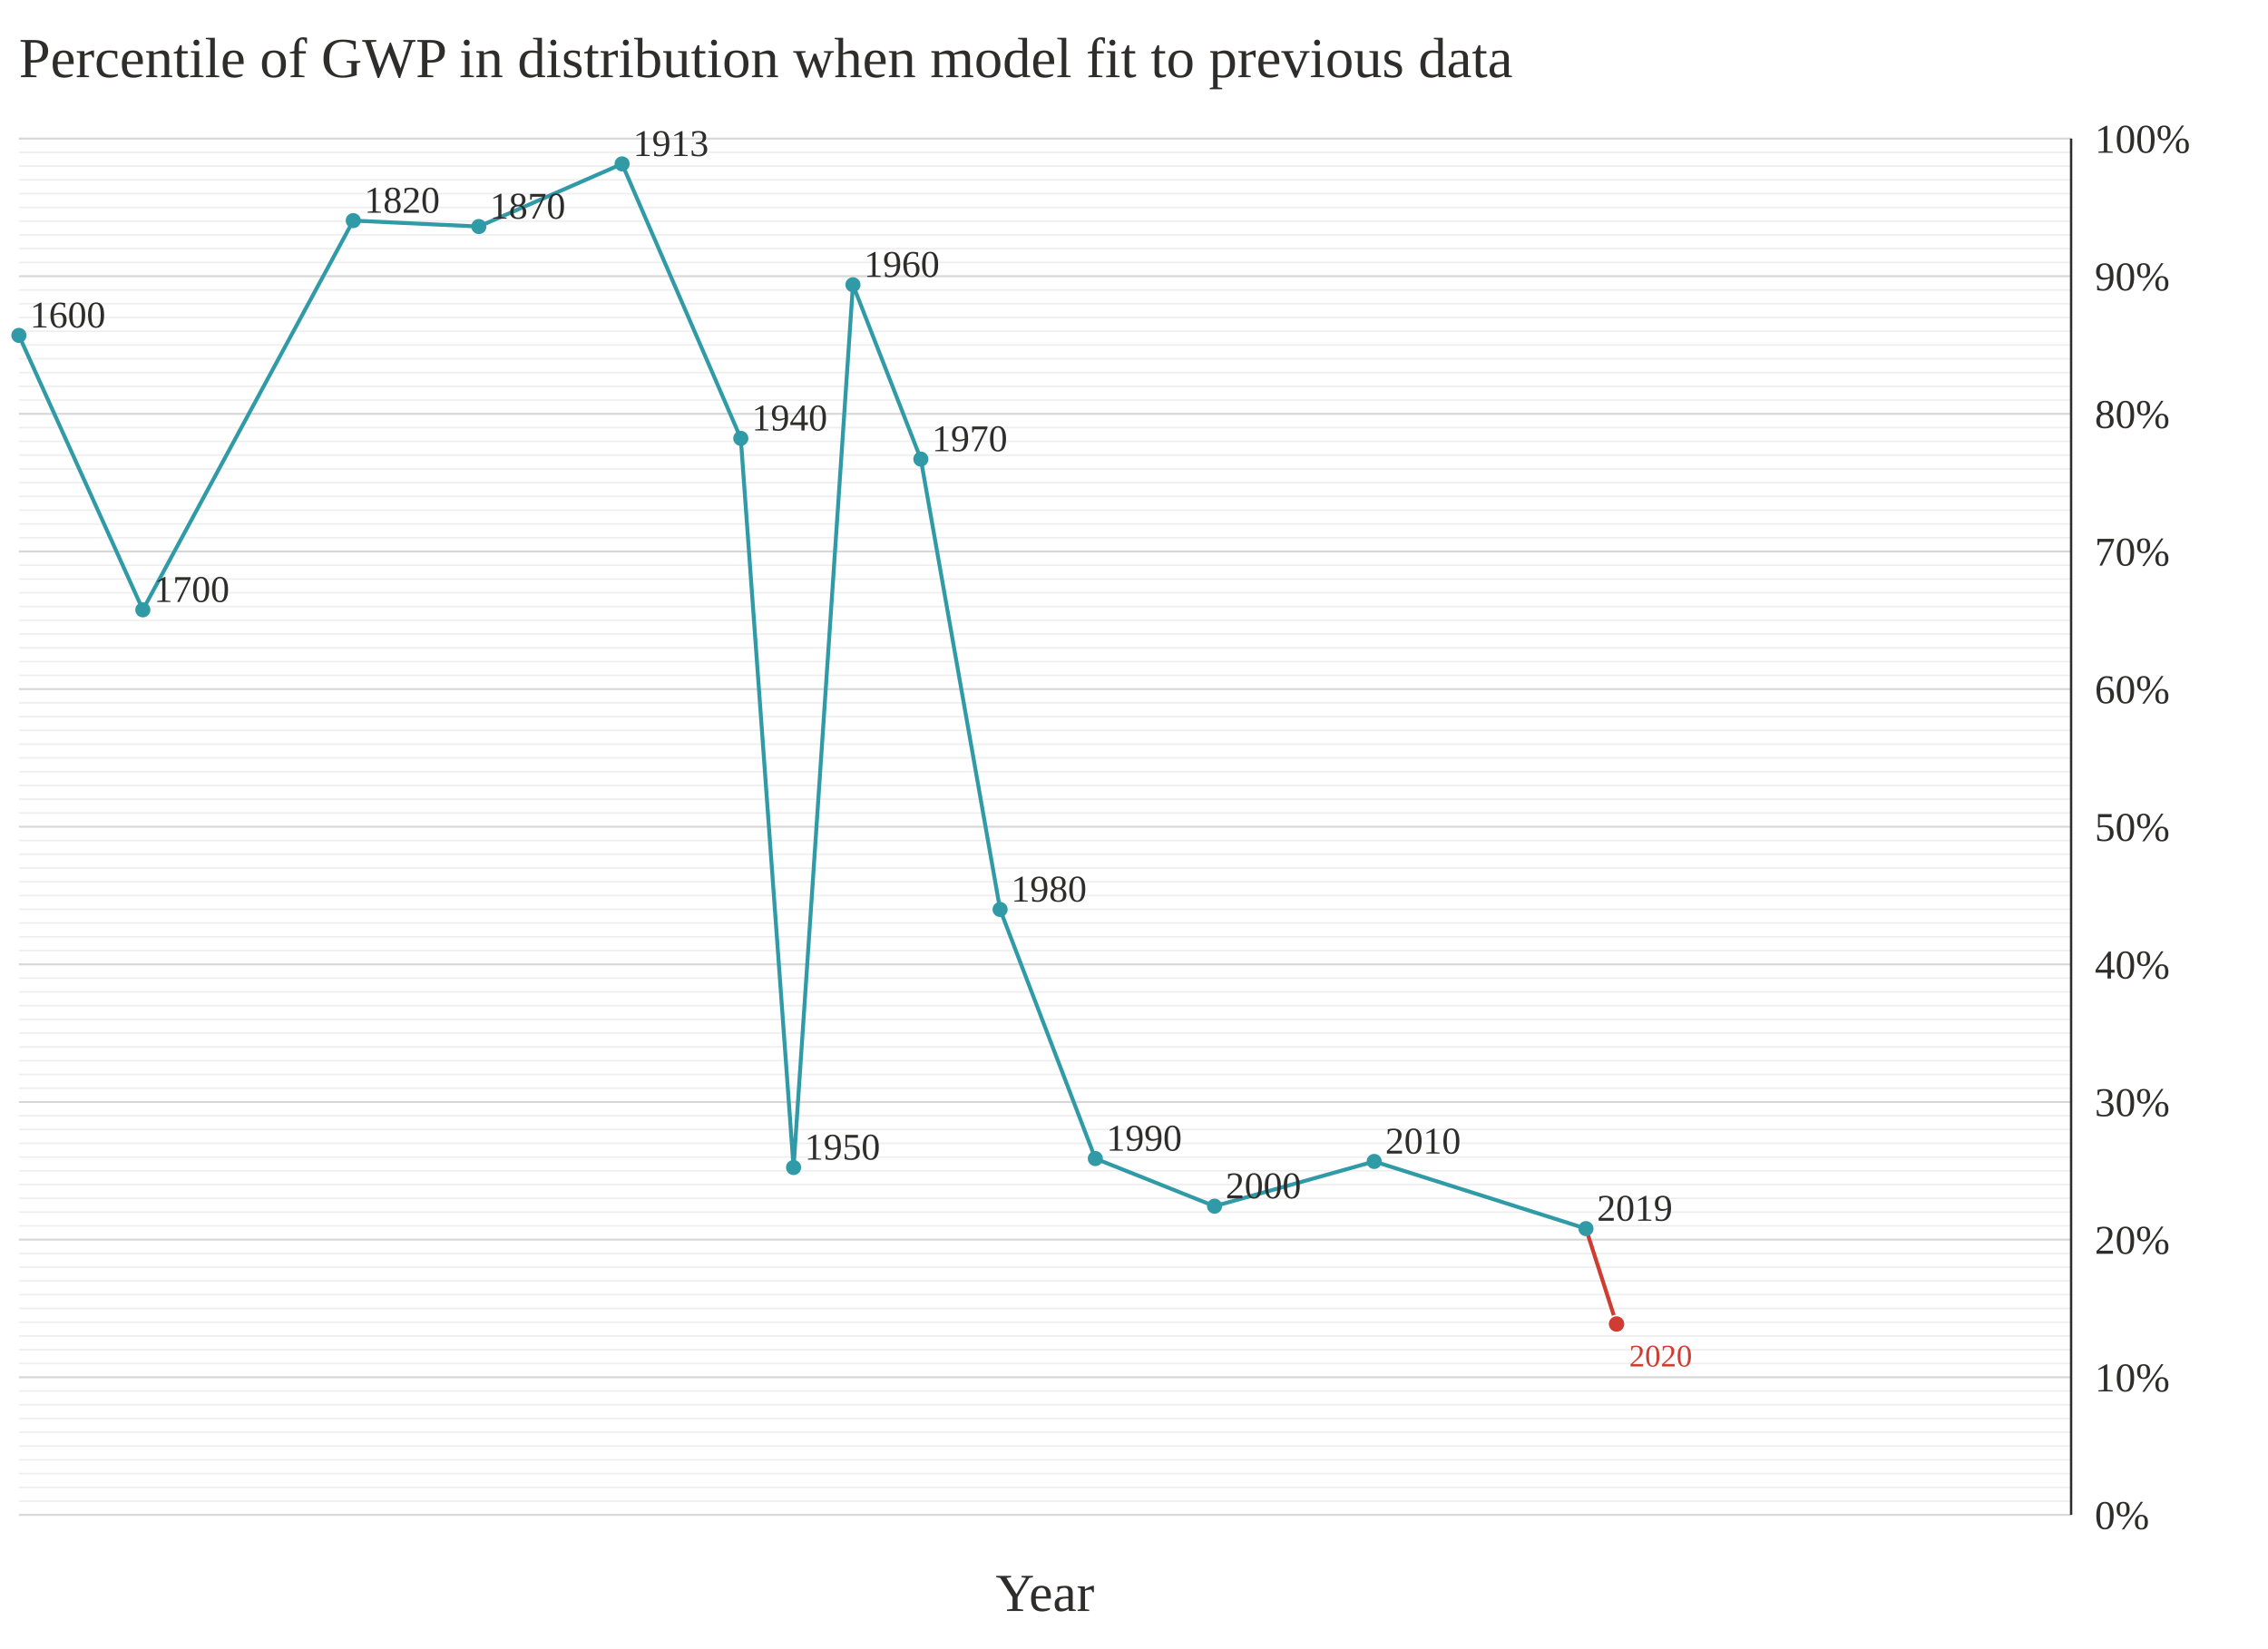
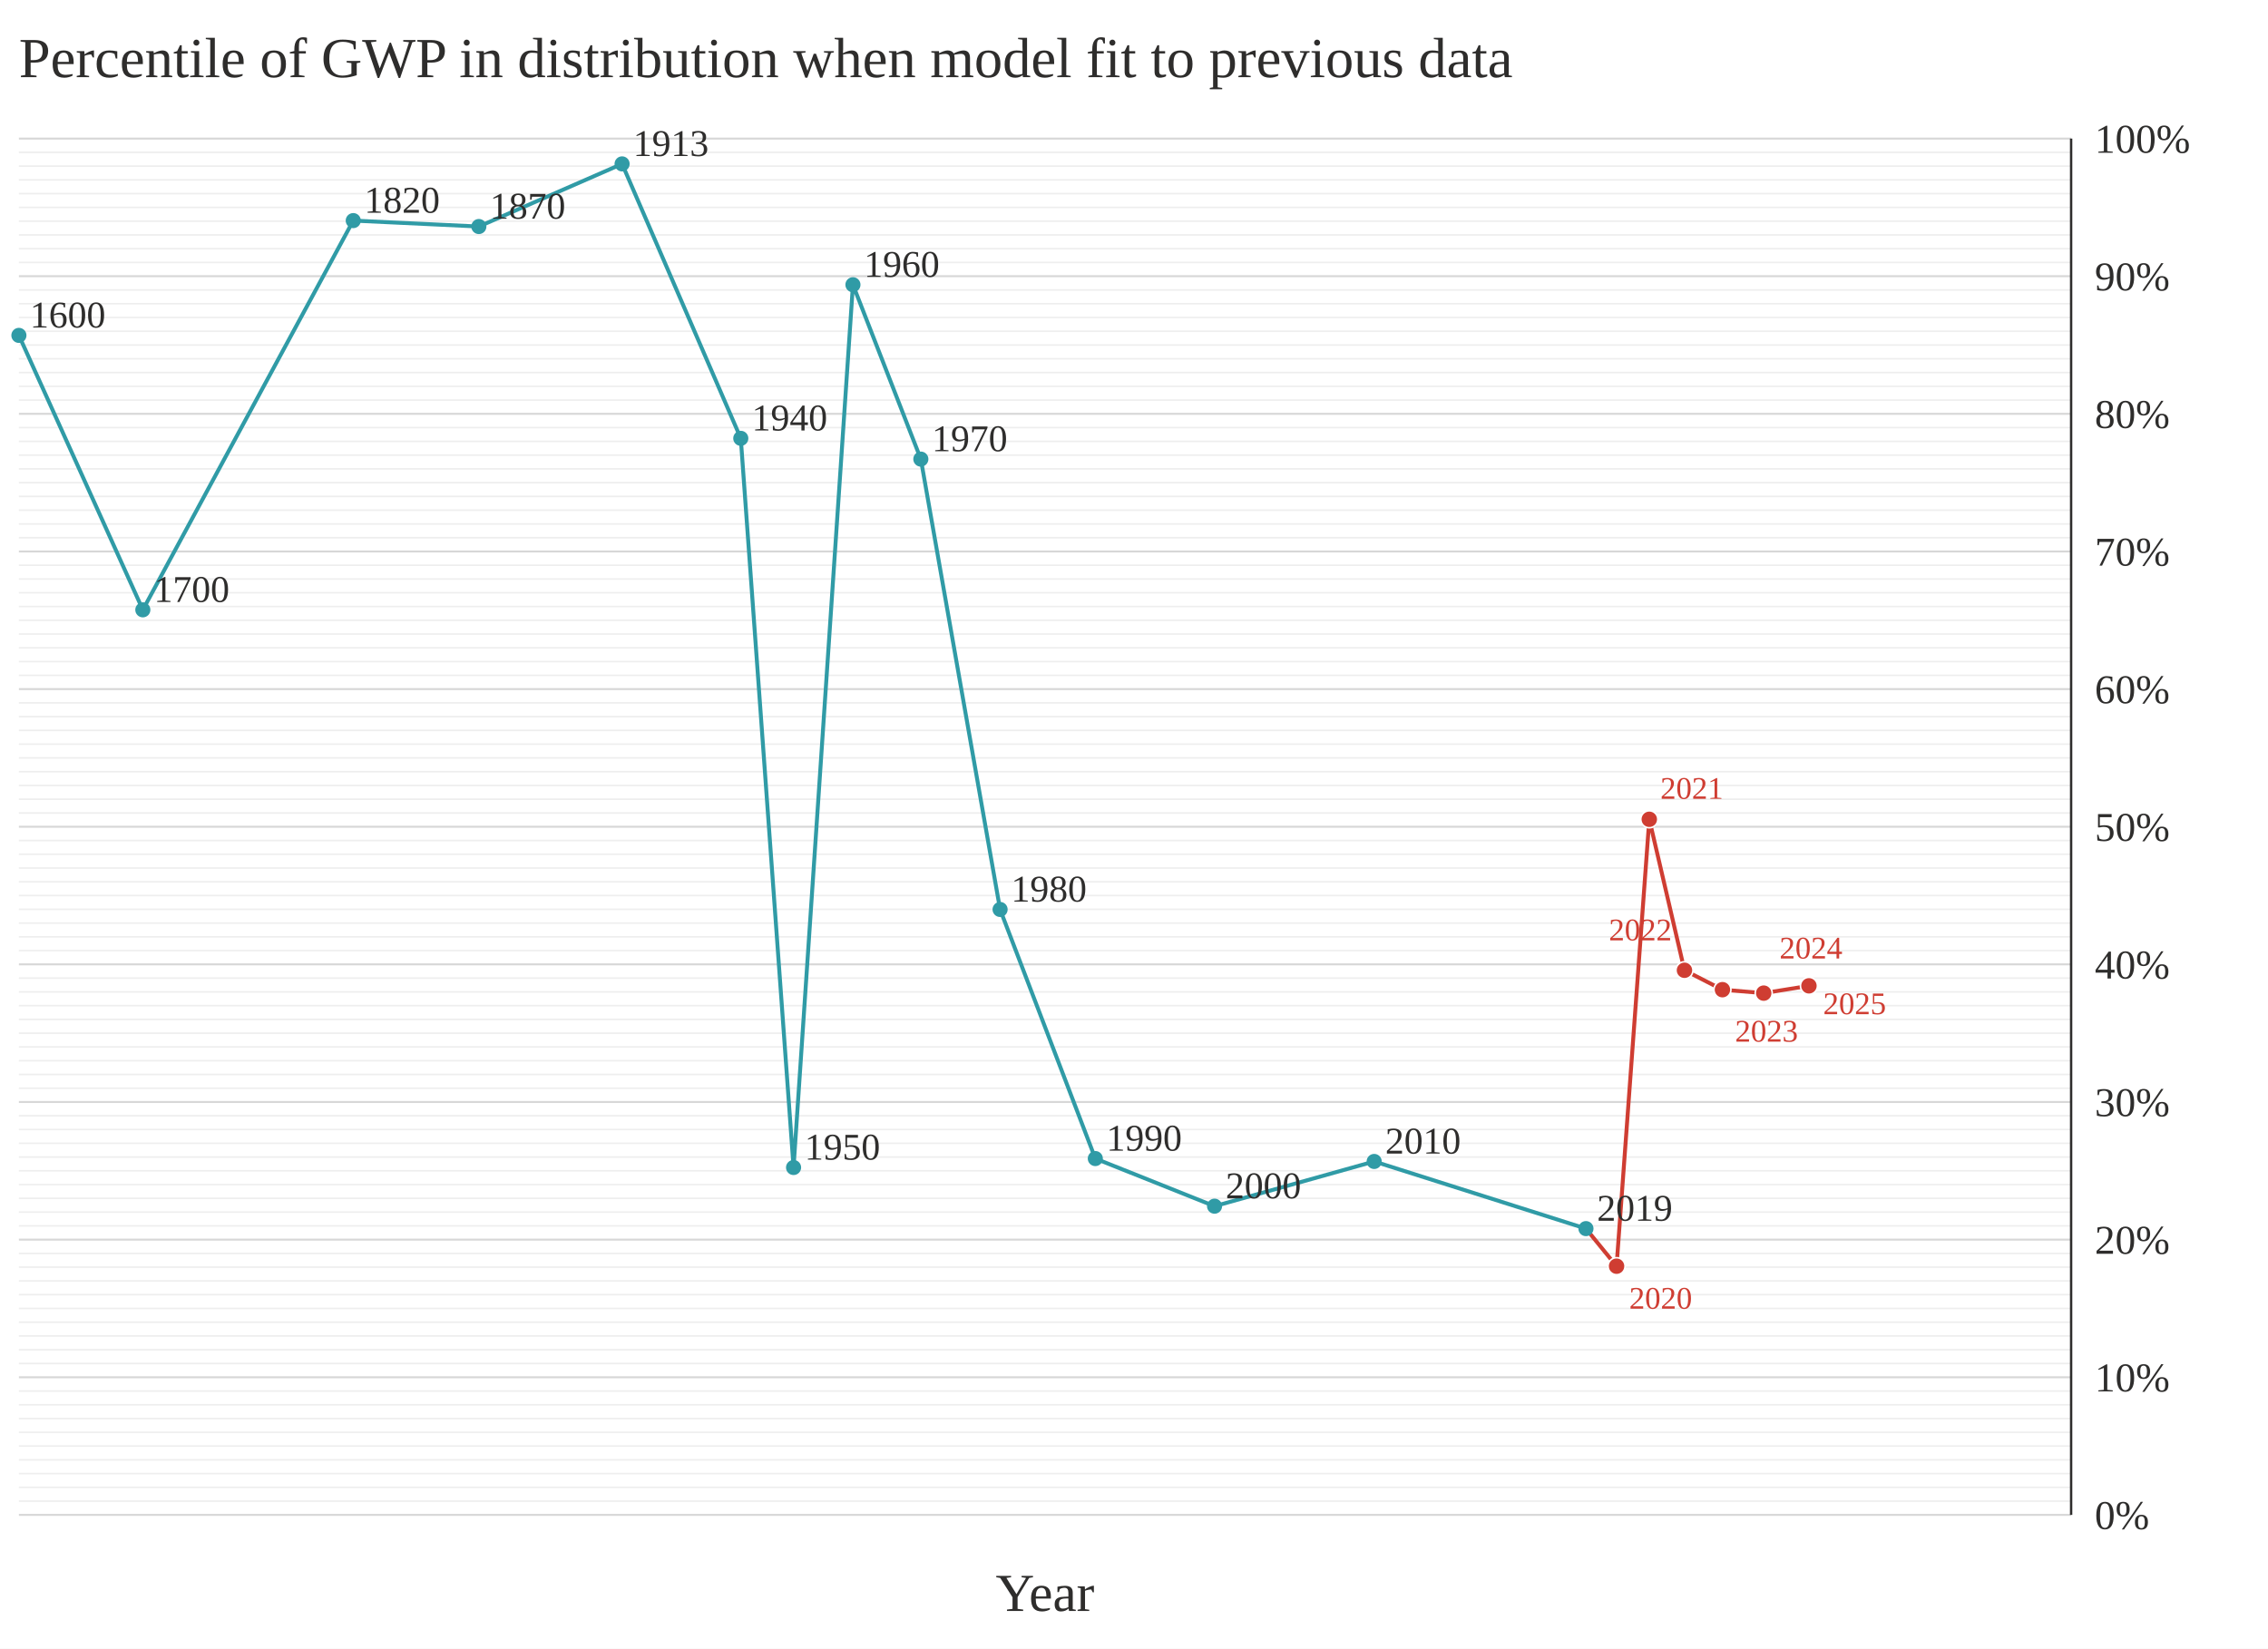
<svg xmlns="http://www.w3.org/2000/svg" width="1440" height="1047" viewBox="0 0 1440 1047">
  <style>
  text { font-family: Georgia, "Times New Roman", serif; fill: #2e2d2c; }
  .title { font-size: 36px; }
  .axis-label { font-size: 34px; }
  .tick { font-size: 26px; }
  .historical-label { font-size: 24px; }
  .update-label { font-size: 20px; fill: #cf3d32; }
  .grid-minor { stroke: #eeeeee; stroke-width: 1; }
  .grid-major { stroke: #d7d7d7; stroke-width: 1.25; }
  .historical-line { fill: none; stroke: #309ba6; stroke-width: 2.5; }
  .update-line { fill: none; stroke: #cf3d32; stroke-width: 2.5; }
  .historical-point { fill: #309ba6; }
  .update-point { fill: #cf3d32; stroke: white; stroke-width: 1; }
</style>
  <rect width="1440" height="1047" fill="white" />
  <text x="12" y="49" class="title">Percentile of GWP in distribution when model fit to previous data</text>
  <g>
    <line x1="12" y1="962.00" x2="1315" y2="962.00" class="grid-major" />
    <line x1="12" y1="953.26" x2="1315" y2="953.26" class="grid-minor" />
    <line x1="12" y1="944.52" x2="1315" y2="944.52" class="grid-minor" />
    <line x1="12" y1="935.78" x2="1315" y2="935.78" class="grid-minor" />
    <line x1="12" y1="927.04" x2="1315" y2="927.04" class="grid-minor" />
    <line x1="12" y1="918.30" x2="1315" y2="918.30" class="grid-minor" />
    <line x1="12" y1="909.56" x2="1315" y2="909.56" class="grid-minor" />
    <line x1="12" y1="900.82" x2="1315" y2="900.82" class="grid-minor" />
    <line x1="12" y1="892.08" x2="1315" y2="892.08" class="grid-minor" />
    <line x1="12" y1="883.34" x2="1315" y2="883.34" class="grid-minor" />
    <line x1="12" y1="874.60" x2="1315" y2="874.60" class="grid-major" />
    <line x1="12" y1="865.86" x2="1315" y2="865.86" class="grid-minor" />
    <line x1="12" y1="857.12" x2="1315" y2="857.12" class="grid-minor" />
    <line x1="12" y1="848.38" x2="1315" y2="848.38" class="grid-minor" />
    <line x1="12" y1="839.64" x2="1315" y2="839.64" class="grid-minor" />
    <line x1="12" y1="830.90" x2="1315" y2="830.90" class="grid-minor" />
    <line x1="12" y1="822.16" x2="1315" y2="822.16" class="grid-minor" />
    <line x1="12" y1="813.42" x2="1315" y2="813.42" class="grid-minor" />
    <line x1="12" y1="804.68" x2="1315" y2="804.68" class="grid-minor" />
    <line x1="12" y1="795.94" x2="1315" y2="795.94" class="grid-minor" />
    <line x1="12" y1="787.20" x2="1315" y2="787.20" class="grid-major" />
    <line x1="12" y1="778.46" x2="1315" y2="778.46" class="grid-minor" />
    <line x1="12" y1="769.72" x2="1315" y2="769.72" class="grid-minor" />
    <line x1="12" y1="760.98" x2="1315" y2="760.98" class="grid-minor" />
    <line x1="12" y1="752.24" x2="1315" y2="752.24" class="grid-minor" />
    <line x1="12" y1="743.50" x2="1315" y2="743.50" class="grid-minor" />
    <line x1="12" y1="734.76" x2="1315" y2="734.76" class="grid-minor" />
    <line x1="12" y1="726.02" x2="1315" y2="726.02" class="grid-minor" />
    <line x1="12" y1="717.28" x2="1315" y2="717.28" class="grid-minor" />
    <line x1="12" y1="708.54" x2="1315" y2="708.54" class="grid-minor" />
    <line x1="12" y1="699.80" x2="1315" y2="699.80" class="grid-major" />
    <line x1="12" y1="691.06" x2="1315" y2="691.06" class="grid-minor" />
    <line x1="12" y1="682.32" x2="1315" y2="682.32" class="grid-minor" />
    <line x1="12" y1="673.58" x2="1315" y2="673.58" class="grid-minor" />
    <line x1="12" y1="664.84" x2="1315" y2="664.84" class="grid-minor" />
    <line x1="12" y1="656.10" x2="1315" y2="656.10" class="grid-minor" />
    <line x1="12" y1="647.36" x2="1315" y2="647.36" class="grid-minor" />
    <line x1="12" y1="638.62" x2="1315" y2="638.62" class="grid-minor" />
    <line x1="12" y1="629.88" x2="1315" y2="629.88" class="grid-minor" />
    <line x1="12" y1="621.14" x2="1315" y2="621.14" class="grid-minor" />
    <line x1="12" y1="612.40" x2="1315" y2="612.40" class="grid-major" />
    <line x1="12" y1="603.66" x2="1315" y2="603.66" class="grid-minor" />
    <line x1="12" y1="594.92" x2="1315" y2="594.92" class="grid-minor" />
    <line x1="12" y1="586.18" x2="1315" y2="586.18" class="grid-minor" />
    <line x1="12" y1="577.44" x2="1315" y2="577.44" class="grid-minor" />
    <line x1="12" y1="568.70" x2="1315" y2="568.70" class="grid-minor" />
    <line x1="12" y1="559.96" x2="1315" y2="559.96" class="grid-minor" />
    <line x1="12" y1="551.22" x2="1315" y2="551.22" class="grid-minor" />
    <line x1="12" y1="542.48" x2="1315" y2="542.48" class="grid-minor" />
    <line x1="12" y1="533.74" x2="1315" y2="533.74" class="grid-minor" />
    <line x1="12" y1="525.00" x2="1315" y2="525.00" class="grid-major" />
    <line x1="12" y1="516.26" x2="1315" y2="516.26" class="grid-minor" />
    <line x1="12" y1="507.52" x2="1315" y2="507.52" class="grid-minor" />
    <line x1="12" y1="498.78" x2="1315" y2="498.78" class="grid-minor" />
    <line x1="12" y1="490.04" x2="1315" y2="490.04" class="grid-minor" />
    <line x1="12" y1="481.30" x2="1315" y2="481.30" class="grid-minor" />
    <line x1="12" y1="472.56" x2="1315" y2="472.56" class="grid-minor" />
    <line x1="12" y1="463.82" x2="1315" y2="463.82" class="grid-minor" />
    <line x1="12" y1="455.08" x2="1315" y2="455.08" class="grid-minor" />
    <line x1="12" y1="446.34" x2="1315" y2="446.34" class="grid-minor" />
    <line x1="12" y1="437.60" x2="1315" y2="437.60" class="grid-major" />
    <line x1="12" y1="428.86" x2="1315" y2="428.86" class="grid-minor" />
    <line x1="12" y1="420.12" x2="1315" y2="420.12" class="grid-minor" />
    <line x1="12" y1="411.38" x2="1315" y2="411.38" class="grid-minor" />
    <line x1="12" y1="402.64" x2="1315" y2="402.64" class="grid-minor" />
    <line x1="12" y1="393.90" x2="1315" y2="393.90" class="grid-minor" />
    <line x1="12" y1="385.16" x2="1315" y2="385.16" class="grid-minor" />
    <line x1="12" y1="376.42" x2="1315" y2="376.42" class="grid-minor" />
    <line x1="12" y1="367.68" x2="1315" y2="367.68" class="grid-minor" />
    <line x1="12" y1="358.94" x2="1315" y2="358.94" class="grid-minor" />
    <line x1="12" y1="350.20" x2="1315" y2="350.20" class="grid-major" />
    <line x1="12" y1="341.46" x2="1315" y2="341.46" class="grid-minor" />
    <line x1="12" y1="332.72" x2="1315" y2="332.72" class="grid-minor" />
    <line x1="12" y1="323.98" x2="1315" y2="323.98" class="grid-minor" />
    <line x1="12" y1="315.24" x2="1315" y2="315.24" class="grid-minor" />
    <line x1="12" y1="306.50" x2="1315" y2="306.50" class="grid-minor" />
    <line x1="12" y1="297.76" x2="1315" y2="297.76" class="grid-minor" />
    <line x1="12" y1="289.02" x2="1315" y2="289.02" class="grid-minor" />
    <line x1="12" y1="280.28" x2="1315" y2="280.28" class="grid-minor" />
    <line x1="12" y1="271.54" x2="1315" y2="271.54" class="grid-minor" />
    <line x1="12" y1="262.80" x2="1315" y2="262.80" class="grid-major" />
    <line x1="12" y1="254.06" x2="1315" y2="254.06" class="grid-minor" />
    <line x1="12" y1="245.32" x2="1315" y2="245.32" class="grid-minor" />
    <line x1="12" y1="236.58" x2="1315" y2="236.58" class="grid-minor" />
    <line x1="12" y1="227.84" x2="1315" y2="227.84" class="grid-minor" />
    <line x1="12" y1="219.10" x2="1315" y2="219.10" class="grid-minor" />
    <line x1="12" y1="210.36" x2="1315" y2="210.36" class="grid-minor" />
    <line x1="12" y1="201.62" x2="1315" y2="201.62" class="grid-minor" />
    <line x1="12" y1="192.88" x2="1315" y2="192.88" class="grid-minor" />
    <line x1="12" y1="184.14" x2="1315" y2="184.14" class="grid-minor" />
    <line x1="12" y1="175.40" x2="1315" y2="175.40" class="grid-major" />
    <line x1="12" y1="166.66" x2="1315" y2="166.66" class="grid-minor" />
    <line x1="12" y1="157.92" x2="1315" y2="157.92" class="grid-minor" />
    <line x1="12" y1="149.18" x2="1315" y2="149.18" class="grid-minor" />
    <line x1="12" y1="140.44" x2="1315" y2="140.44" class="grid-minor" />
    <line x1="12" y1="131.70" x2="1315" y2="131.70" class="grid-minor" />
    <line x1="12" y1="122.96" x2="1315" y2="122.96" class="grid-minor" />
    <line x1="12" y1="114.22" x2="1315" y2="114.22" class="grid-minor" />
    <line x1="12" y1="105.48" x2="1315" y2="105.48" class="grid-minor" />
    <line x1="12" y1="96.74" x2="1315" y2="96.74" class="grid-minor" />
    <line x1="12" y1="88.00" x2="1315" y2="88.00" class="grid-major" />
  </g>
  <line x1="1315" y1="88" x2="1315" y2="962" stroke="#2e2d2c" stroke-width="1.5" />
  <path d="M 12.00 212.98 L 90.69 387.26 L 224.29 140.09 L 304.03 143.85 L 394.98 104.08 L 470.34 278.36 L 503.85 741.40 L 541.55 180.82 L 584.66 291.55 L 634.98 577.53 L 695.44 735.72 L 771.14 765.96 L 872.50 737.56 L 1006.95 780.21" class="historical-line" />
-   <path d="M 1006.95 780.21 L 1026.39 840.78" class="update-line" />
+   <path d="M 1006.95 780.21 L 1026.39 804.07 L 1047.17 520.28 L 1069.50 616.16 L 1093.61 628.48 L 1119.82 630.67 L 1148.54 626.03" class="update-line" />
  <circle cx="12.00" cy="212.98" r="4.8" class="historical-point" />
  <circle cx="90.69" cy="387.26" r="4.8" class="historical-point" />
  <circle cx="224.29" cy="140.09" r="4.8" class="historical-point" />
  <circle cx="304.03" cy="143.85" r="4.8" class="historical-point" />
  <circle cx="394.98" cy="104.08" r="4.8" class="historical-point" />
  <circle cx="470.34" cy="278.36" r="4.8" class="historical-point" />
  <circle cx="503.85" cy="741.40" r="4.8" class="historical-point" />
  <circle cx="541.55" cy="180.82" r="4.8" class="historical-point" />
  <circle cx="584.66" cy="291.55" r="4.8" class="historical-point" />
  <circle cx="634.98" cy="577.53" r="4.8" class="historical-point" />
  <circle cx="695.44" cy="735.72" r="4.8" class="historical-point" />
  <circle cx="771.14" cy="765.96" r="4.8" class="historical-point" />
  <circle cx="872.50" cy="737.56" r="4.8" class="historical-point" />
  <circle cx="1006.95" cy="780.21" r="4.8" class="historical-point" />
-   <circle cx="1026.39" cy="840.78" r="5.4" class="update-point" />
+   <circle cx="1026.39" cy="804.07" r="5.4" class="update-point" />
+   <circle cx="1047.17" cy="520.28" r="5.4" class="update-point" />
+   <circle cx="1069.50" cy="616.16" r="5.4" class="update-point" />
+   <circle cx="1093.61" cy="628.48" r="5.4" class="update-point" />
+   <circle cx="1119.82" cy="630.67" r="5.4" class="update-point" />
+   <circle cx="1148.54" cy="626.03" r="5.4" class="update-point" />
  <text x="19.00" y="207.98" class="historical-label">1600</text>
  <text x="97.69" y="382.26" class="historical-label">1700</text>
  <text x="231.29" y="135.09" class="historical-label">1820</text>
  <text x="311.03" y="138.85" class="historical-label">1870</text>
  <text x="401.98" y="99.08" class="historical-label">1913</text>
  <text x="477.34" y="273.36" class="historical-label">1940</text>
  <text x="510.85" y="736.40" class="historical-label">1950</text>
  <text x="548.55" y="175.82" class="historical-label">1960</text>
  <text x="591.66" y="286.55" class="historical-label">1970</text>
  <text x="641.98" y="572.53" class="historical-label">1980</text>
  <text x="702.44" y="730.72" class="historical-label">1990</text>
  <text x="778.14" y="760.96" class="historical-label">2000</text>
  <text x="879.50" y="732.56" class="historical-label">2010</text>
  <text x="1013.95" y="775.21" class="historical-label">2019</text>
-   <text x="1034.39" y="867.78" text-anchor="start" class="update-label">2020</text>
+   <text x="1034.39" y="831.07" text-anchor="start" class="update-label">2020</text>
+   <text x="1054.17" y="507.28" text-anchor="start" class="update-label">2021</text>
+   <text x="1061.50" y="597.16" text-anchor="end" class="update-label">2022</text>
+   <text x="1101.61" y="661.48" text-anchor="start" class="update-label">2023</text>
+   <text x="1129.82" y="608.67" text-anchor="start" class="update-label">2024</text>
+   <text x="1157.54" y="644.03" text-anchor="start" class="update-label">2025</text>
  <text x="1330" y="971.00" class="tick">0%</text>
  <text x="1330" y="883.60" class="tick">10%</text>
  <text x="1330" y="796.20" class="tick">20%</text>
  <text x="1330" y="708.80" class="tick">30%</text>
  <text x="1330" y="621.40" class="tick">40%</text>
  <text x="1330" y="534.00" class="tick">50%</text>
  <text x="1330" y="446.60" class="tick">60%</text>
  <text x="1330" y="359.20" class="tick">70%</text>
  <text x="1330" y="271.80" class="tick">80%</text>
  <text x="1330" y="184.40" class="tick">90%</text>
  <text x="1330" y="97.00" class="tick">100%</text>
  <text x="663.50" y="1023" text-anchor="middle" class="axis-label">Year</text>
</svg>
